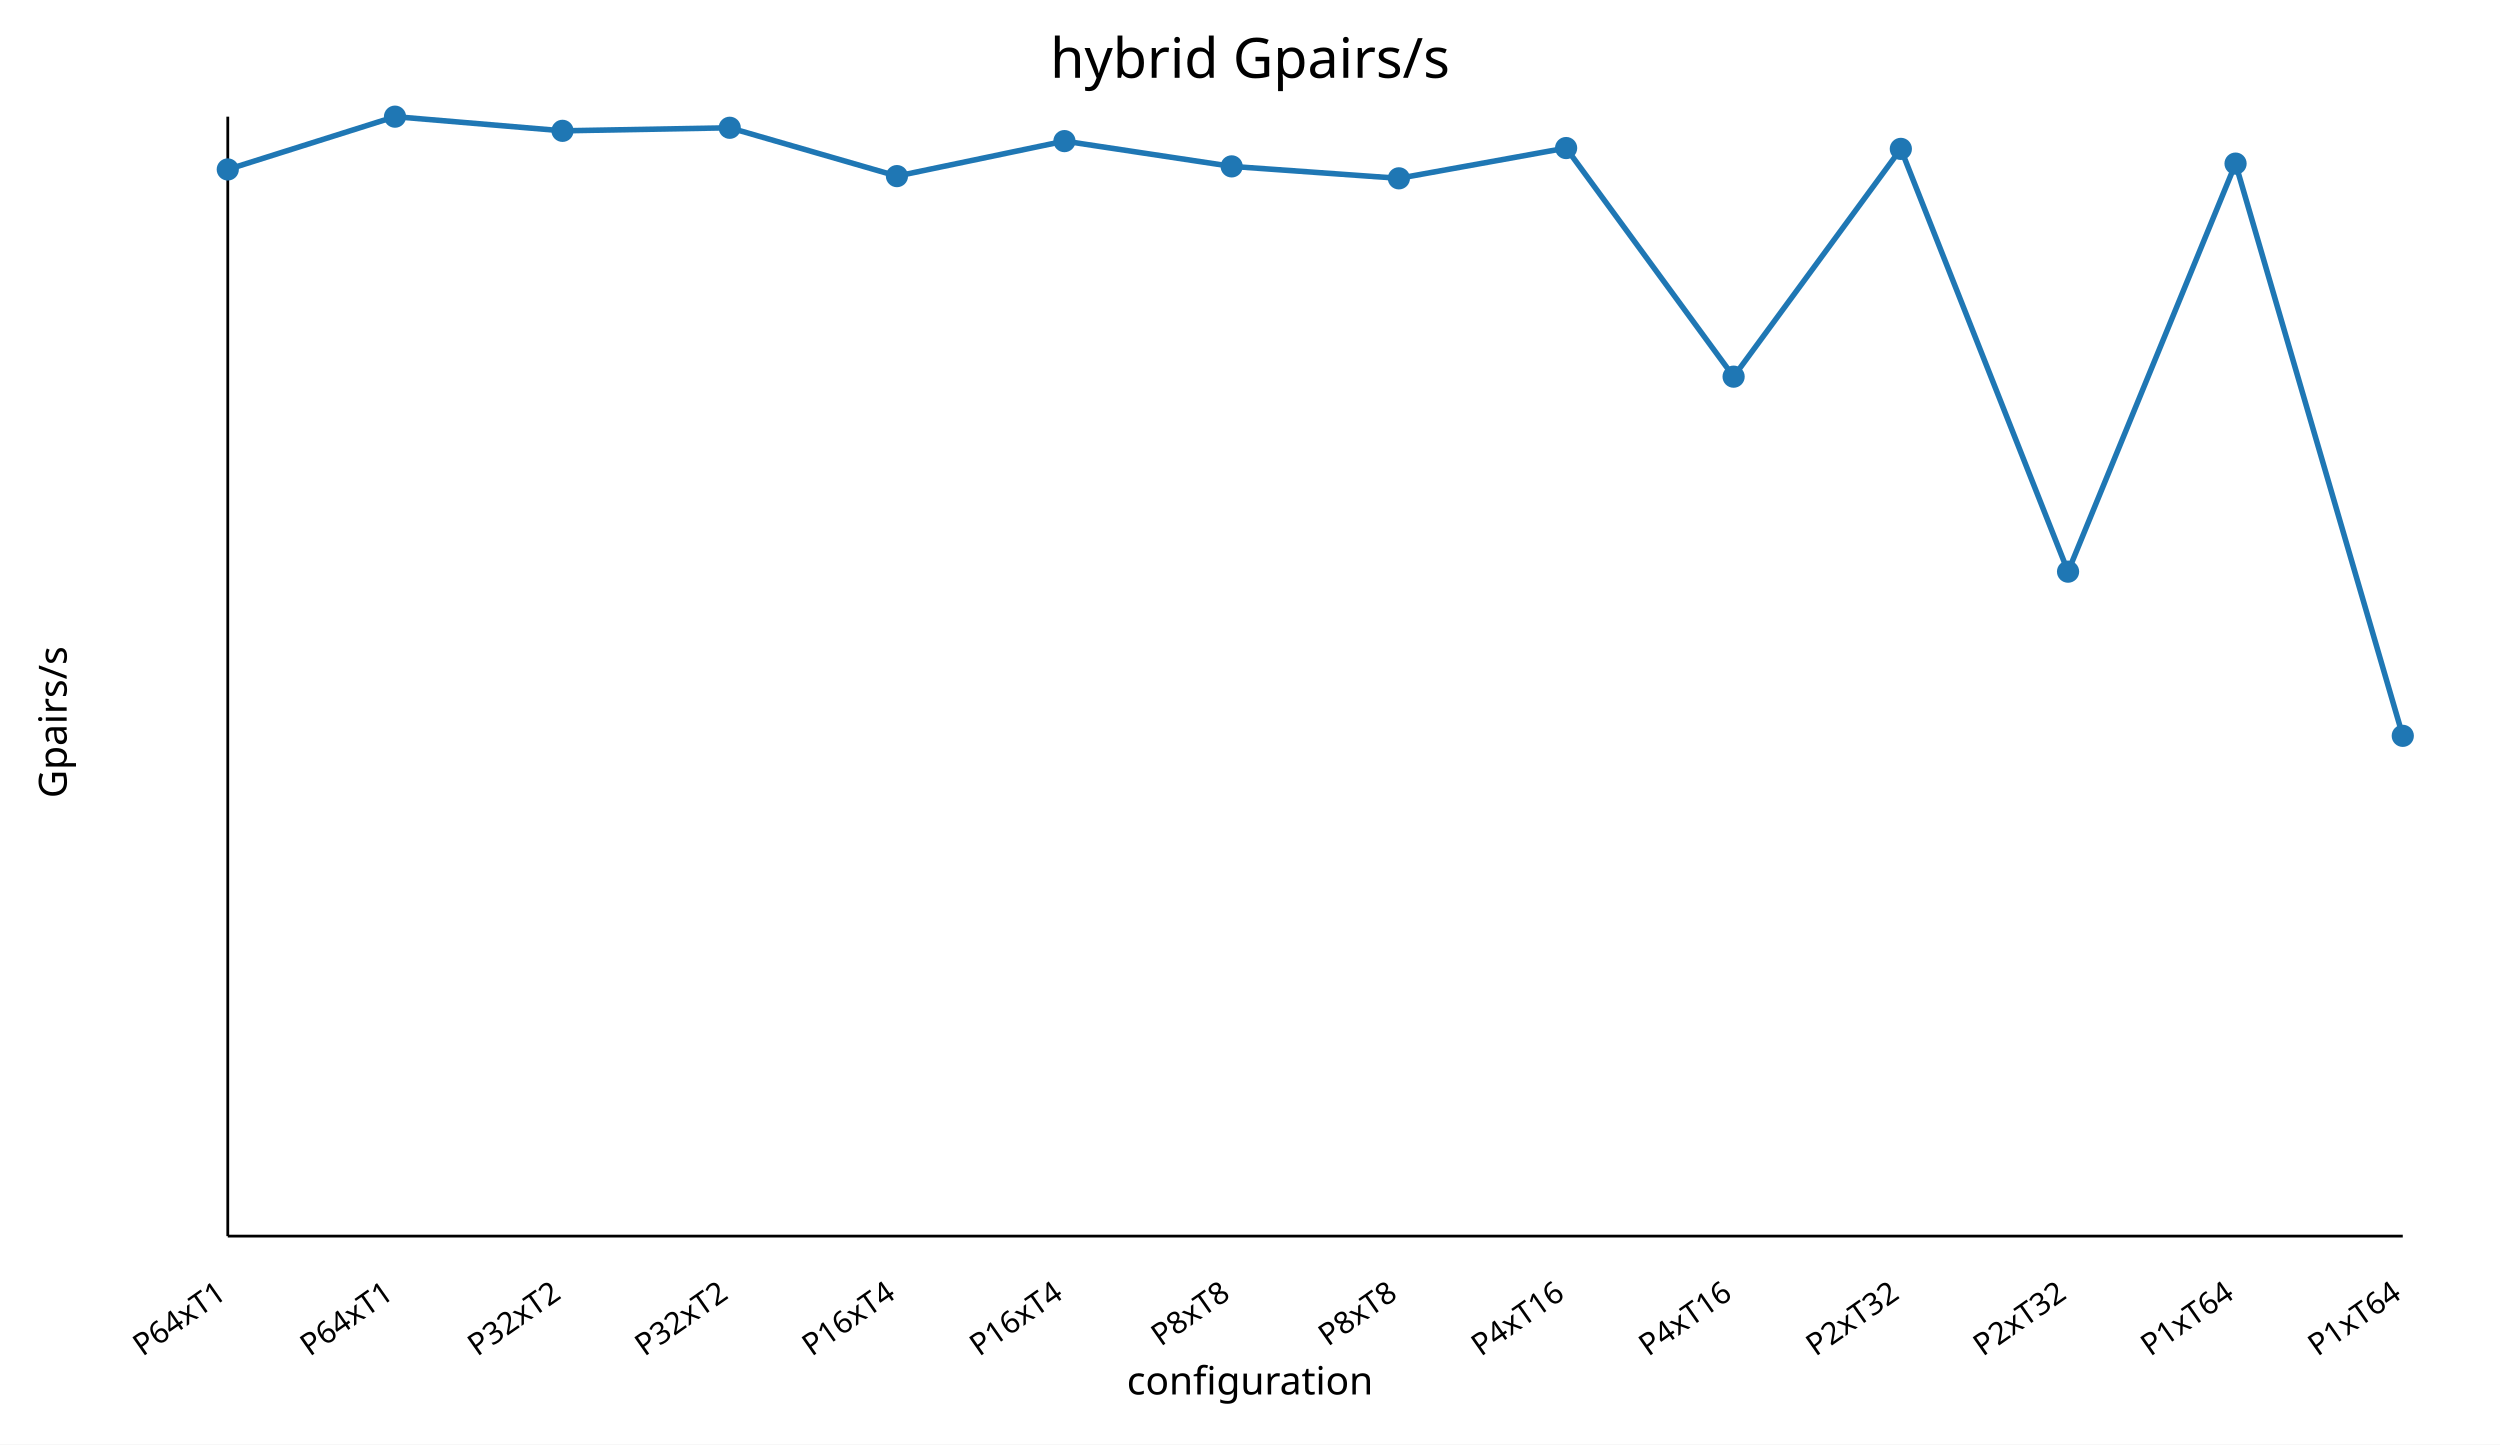
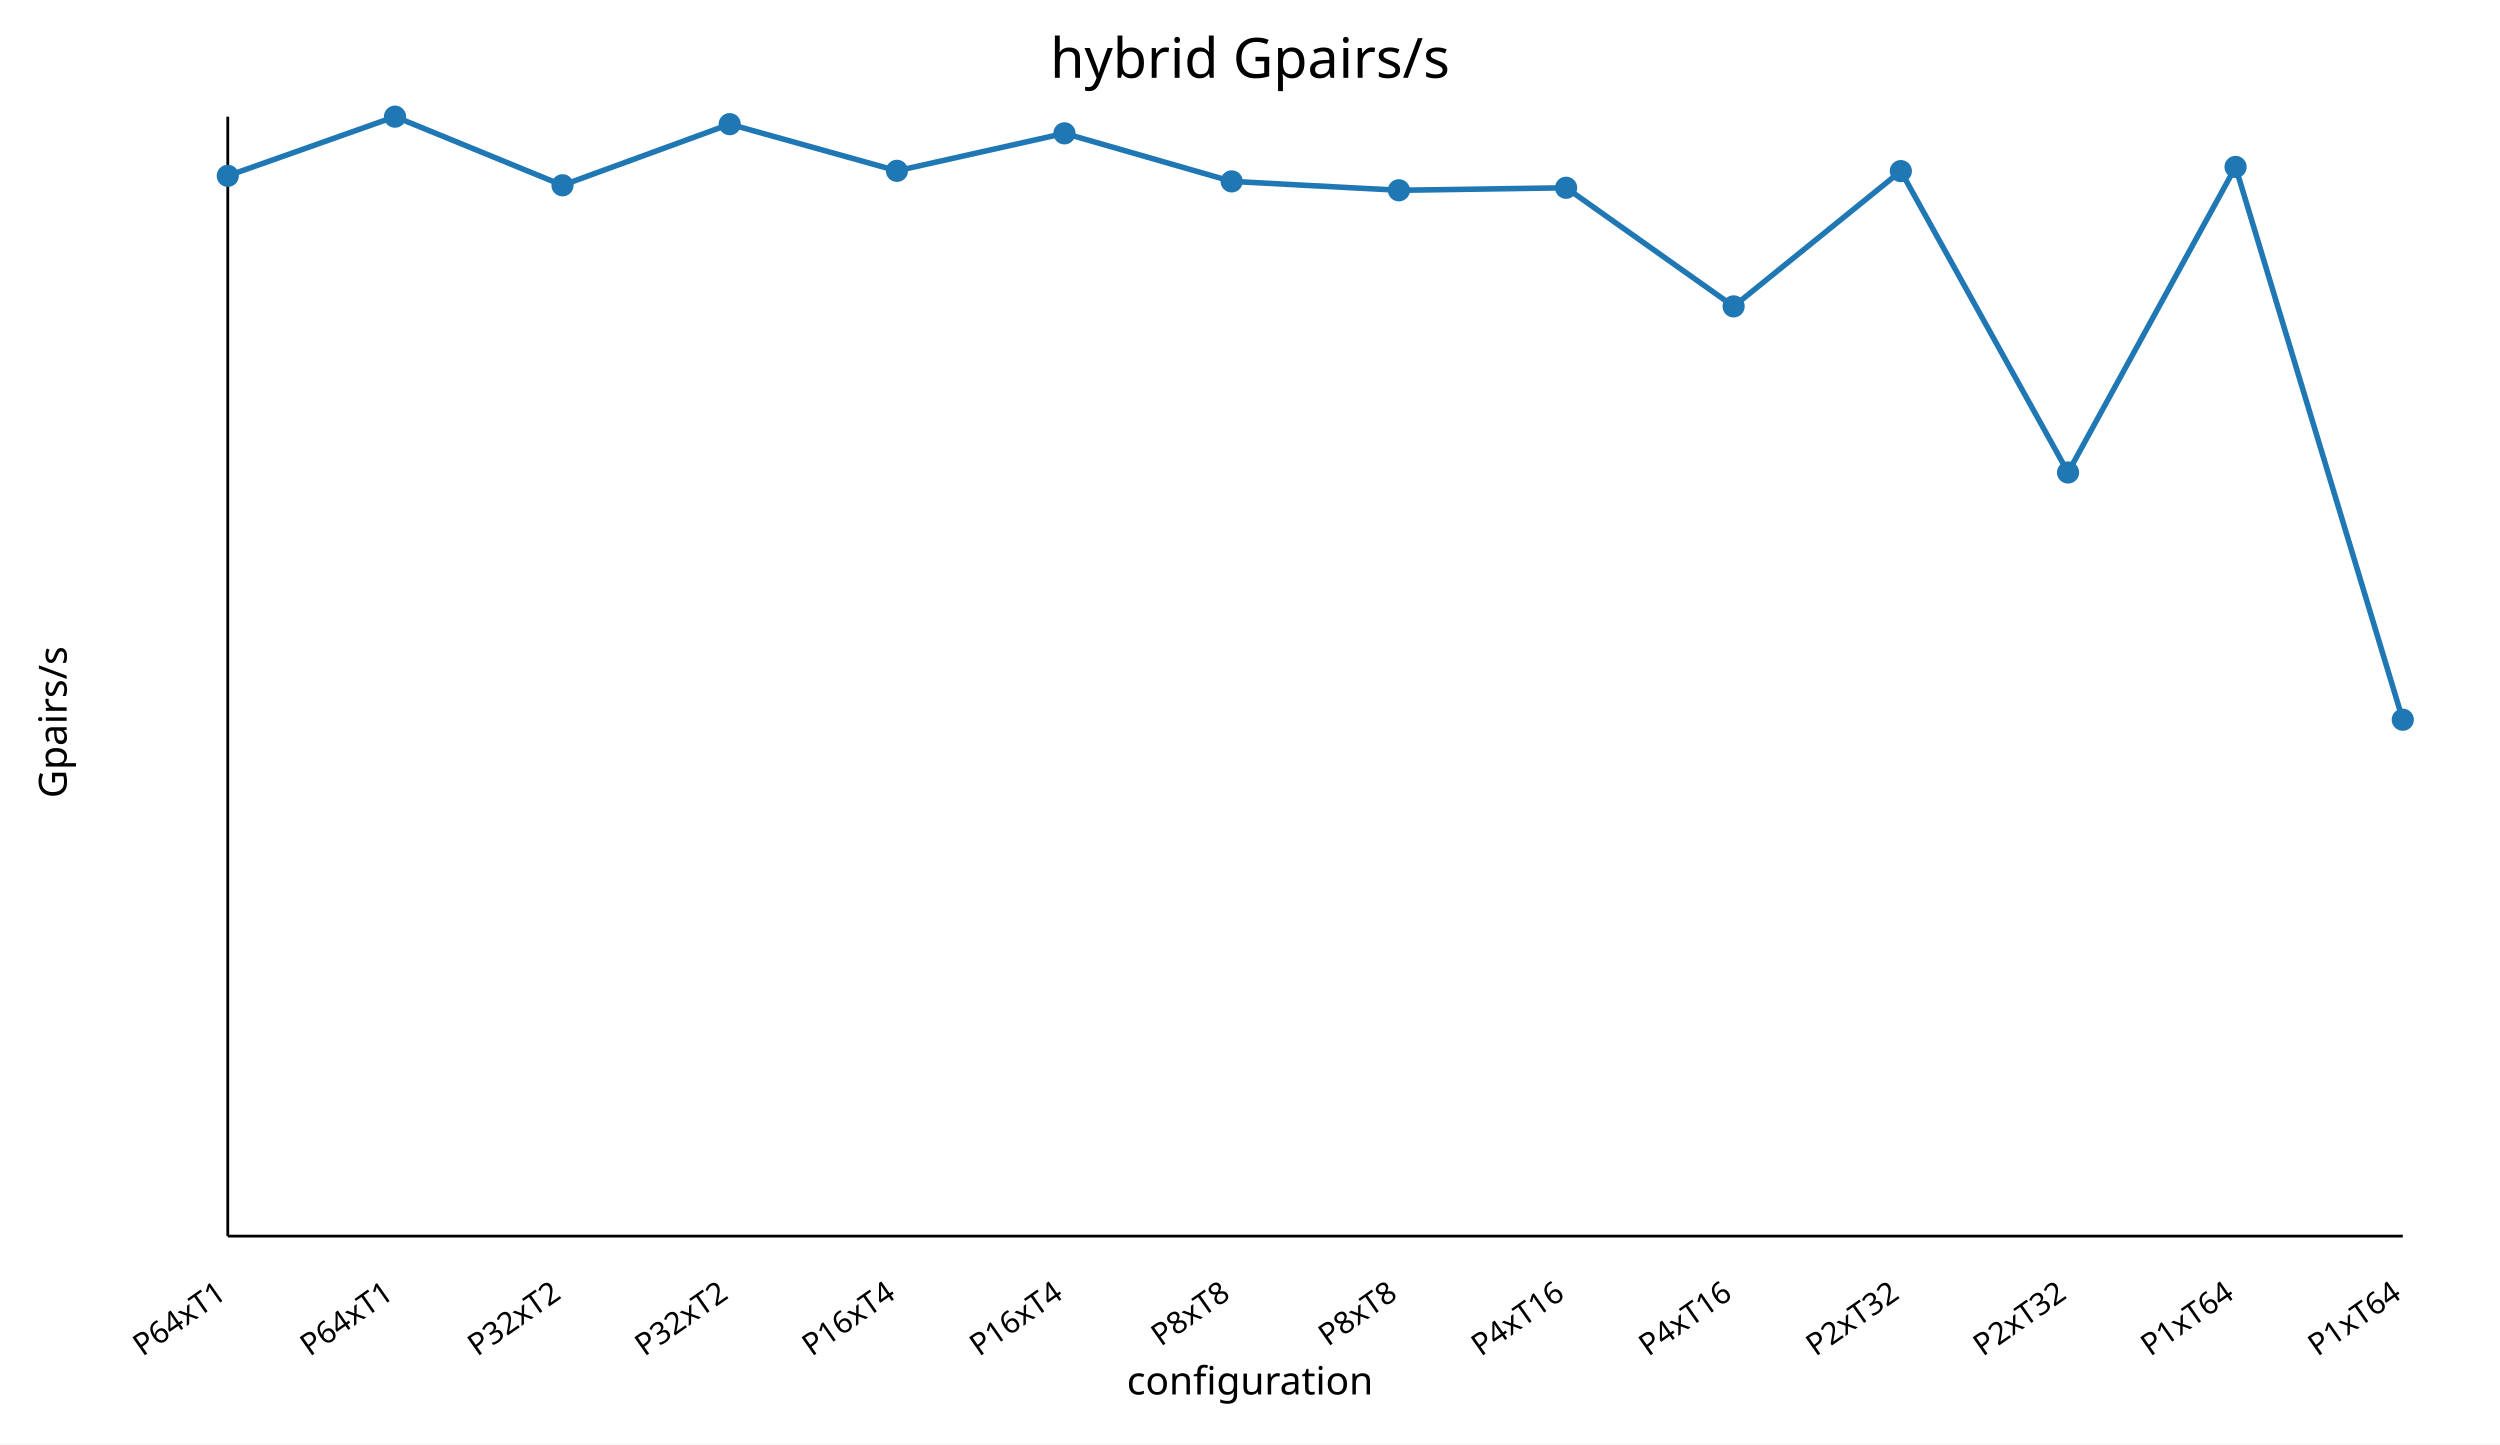
<svg xmlns="http://www.w3.org/2000/svg" width="900" height="520" viewBox="0 0 900 520">
  <rect width="100%" height="100%" fill="white" />
  <text x="450.0" y="28" text-anchor="middle" font-family="sans-serif" font-size="20">hybrid Gpairs/s</text>
  <line x1="82" y1="445" x2="865" y2="445" stroke="black" />
  <line x1="82" y1="42" x2="82" y2="445" stroke="black" />
  <text x="450.0" y="502" text-anchor="middle" font-family="sans-serif" font-size="14">configuration</text>
  <text transform="translate(24,260.0) rotate(-90)" text-anchor="middle" font-family="sans-serif" font-size="14">Gpairs/s</text>
-   <polyline points="82.0,61.0 142.2,42.0 202.5,47.1 262.7,46.0 322.9,63.4 383.2,50.8 443.4,59.9 503.6,64.2 563.8,53.3 624.1,135.6 684.3,53.6 744.5,205.8 804.8,58.9 865.0,264.9" fill="none" stroke="#1f77b4" stroke-width="2" />
-   <circle cx="82.0" cy="61.0" r="4" fill="#1f77b4" />
+   <polyline points="82.0,63.3 142.2,42.0 202.5,66.7 262.7,44.7 322.9,61.5 383.2,48.0 443.4,65.3 503.6,68.5 563.8,67.6 624.1,110.3 684.3,61.6 744.5,170.1 804.8,60.1 865.0,259.1" fill="none" stroke="#1f77b4" stroke-width="2" />
+   <circle cx="82.0" cy="63.3" r="4" fill="#1f77b4" />
  <text transform="translate(82.0,467) rotate(-35)" text-anchor="end" font-family="sans-serif" font-size="11">P64xT1</text>
  <circle cx="142.2" cy="42.0" r="4" fill="#1f77b4" />
  <text transform="translate(142.2,467) rotate(-35)" text-anchor="end" font-family="sans-serif" font-size="11">P64xT1</text>
-   <circle cx="202.5" cy="47.1" r="4" fill="#1f77b4" />
+   <circle cx="202.5" cy="66.7" r="4" fill="#1f77b4" />
  <text transform="translate(202.5,467) rotate(-35)" text-anchor="end" font-family="sans-serif" font-size="11">P32xT2</text>
-   <circle cx="262.7" cy="46.0" r="4" fill="#1f77b4" />
+   <circle cx="262.7" cy="44.7" r="4" fill="#1f77b4" />
  <text transform="translate(262.7,467) rotate(-35)" text-anchor="end" font-family="sans-serif" font-size="11">P32xT2</text>
-   <circle cx="322.9" cy="63.4" r="4" fill="#1f77b4" />
+   <circle cx="322.9" cy="61.5" r="4" fill="#1f77b4" />
  <text transform="translate(322.9,467) rotate(-35)" text-anchor="end" font-family="sans-serif" font-size="11">P16xT4</text>
-   <circle cx="383.2" cy="50.8" r="4" fill="#1f77b4" />
+   <circle cx="383.2" cy="48.0" r="4" fill="#1f77b4" />
  <text transform="translate(383.2,467) rotate(-35)" text-anchor="end" font-family="sans-serif" font-size="11">P16xT4</text>
-   <circle cx="443.4" cy="59.9" r="4" fill="#1f77b4" />
+   <circle cx="443.4" cy="65.3" r="4" fill="#1f77b4" />
  <text transform="translate(443.4,467) rotate(-35)" text-anchor="end" font-family="sans-serif" font-size="11">P8xT8</text>
-   <circle cx="503.6" cy="64.2" r="4" fill="#1f77b4" />
+   <circle cx="503.6" cy="68.5" r="4" fill="#1f77b4" />
  <text transform="translate(503.6,467) rotate(-35)" text-anchor="end" font-family="sans-serif" font-size="11">P8xT8</text>
-   <circle cx="563.8" cy="53.3" r="4" fill="#1f77b4" />
+   <circle cx="563.8" cy="67.6" r="4" fill="#1f77b4" />
  <text transform="translate(563.8,467) rotate(-35)" text-anchor="end" font-family="sans-serif" font-size="11">P4xT16</text>
-   <circle cx="624.1" cy="135.6" r="4" fill="#1f77b4" />
+   <circle cx="624.1" cy="110.3" r="4" fill="#1f77b4" />
  <text transform="translate(624.1,467) rotate(-35)" text-anchor="end" font-family="sans-serif" font-size="11">P4xT16</text>
-   <circle cx="684.3" cy="53.6" r="4" fill="#1f77b4" />
+   <circle cx="684.3" cy="61.6" r="4" fill="#1f77b4" />
  <text transform="translate(684.3,467) rotate(-35)" text-anchor="end" font-family="sans-serif" font-size="11">P2xT32</text>
-   <circle cx="744.5" cy="205.8" r="4" fill="#1f77b4" />
+   <circle cx="744.5" cy="170.1" r="4" fill="#1f77b4" />
  <text transform="translate(744.5,467) rotate(-35)" text-anchor="end" font-family="sans-serif" font-size="11">P2xT32</text>
-   <circle cx="804.8" cy="58.9" r="4" fill="#1f77b4" />
+   <circle cx="804.8" cy="60.1" r="4" fill="#1f77b4" />
  <text transform="translate(804.8,467) rotate(-35)" text-anchor="end" font-family="sans-serif" font-size="11">P1xT64</text>
-   <circle cx="865.0" cy="264.9" r="4" fill="#1f77b4" />
+   <circle cx="865.0" cy="259.1" r="4" fill="#1f77b4" />
  <text transform="translate(865.0,467) rotate(-35)" text-anchor="end" font-family="sans-serif" font-size="11">P1xT64</text>
</svg>
